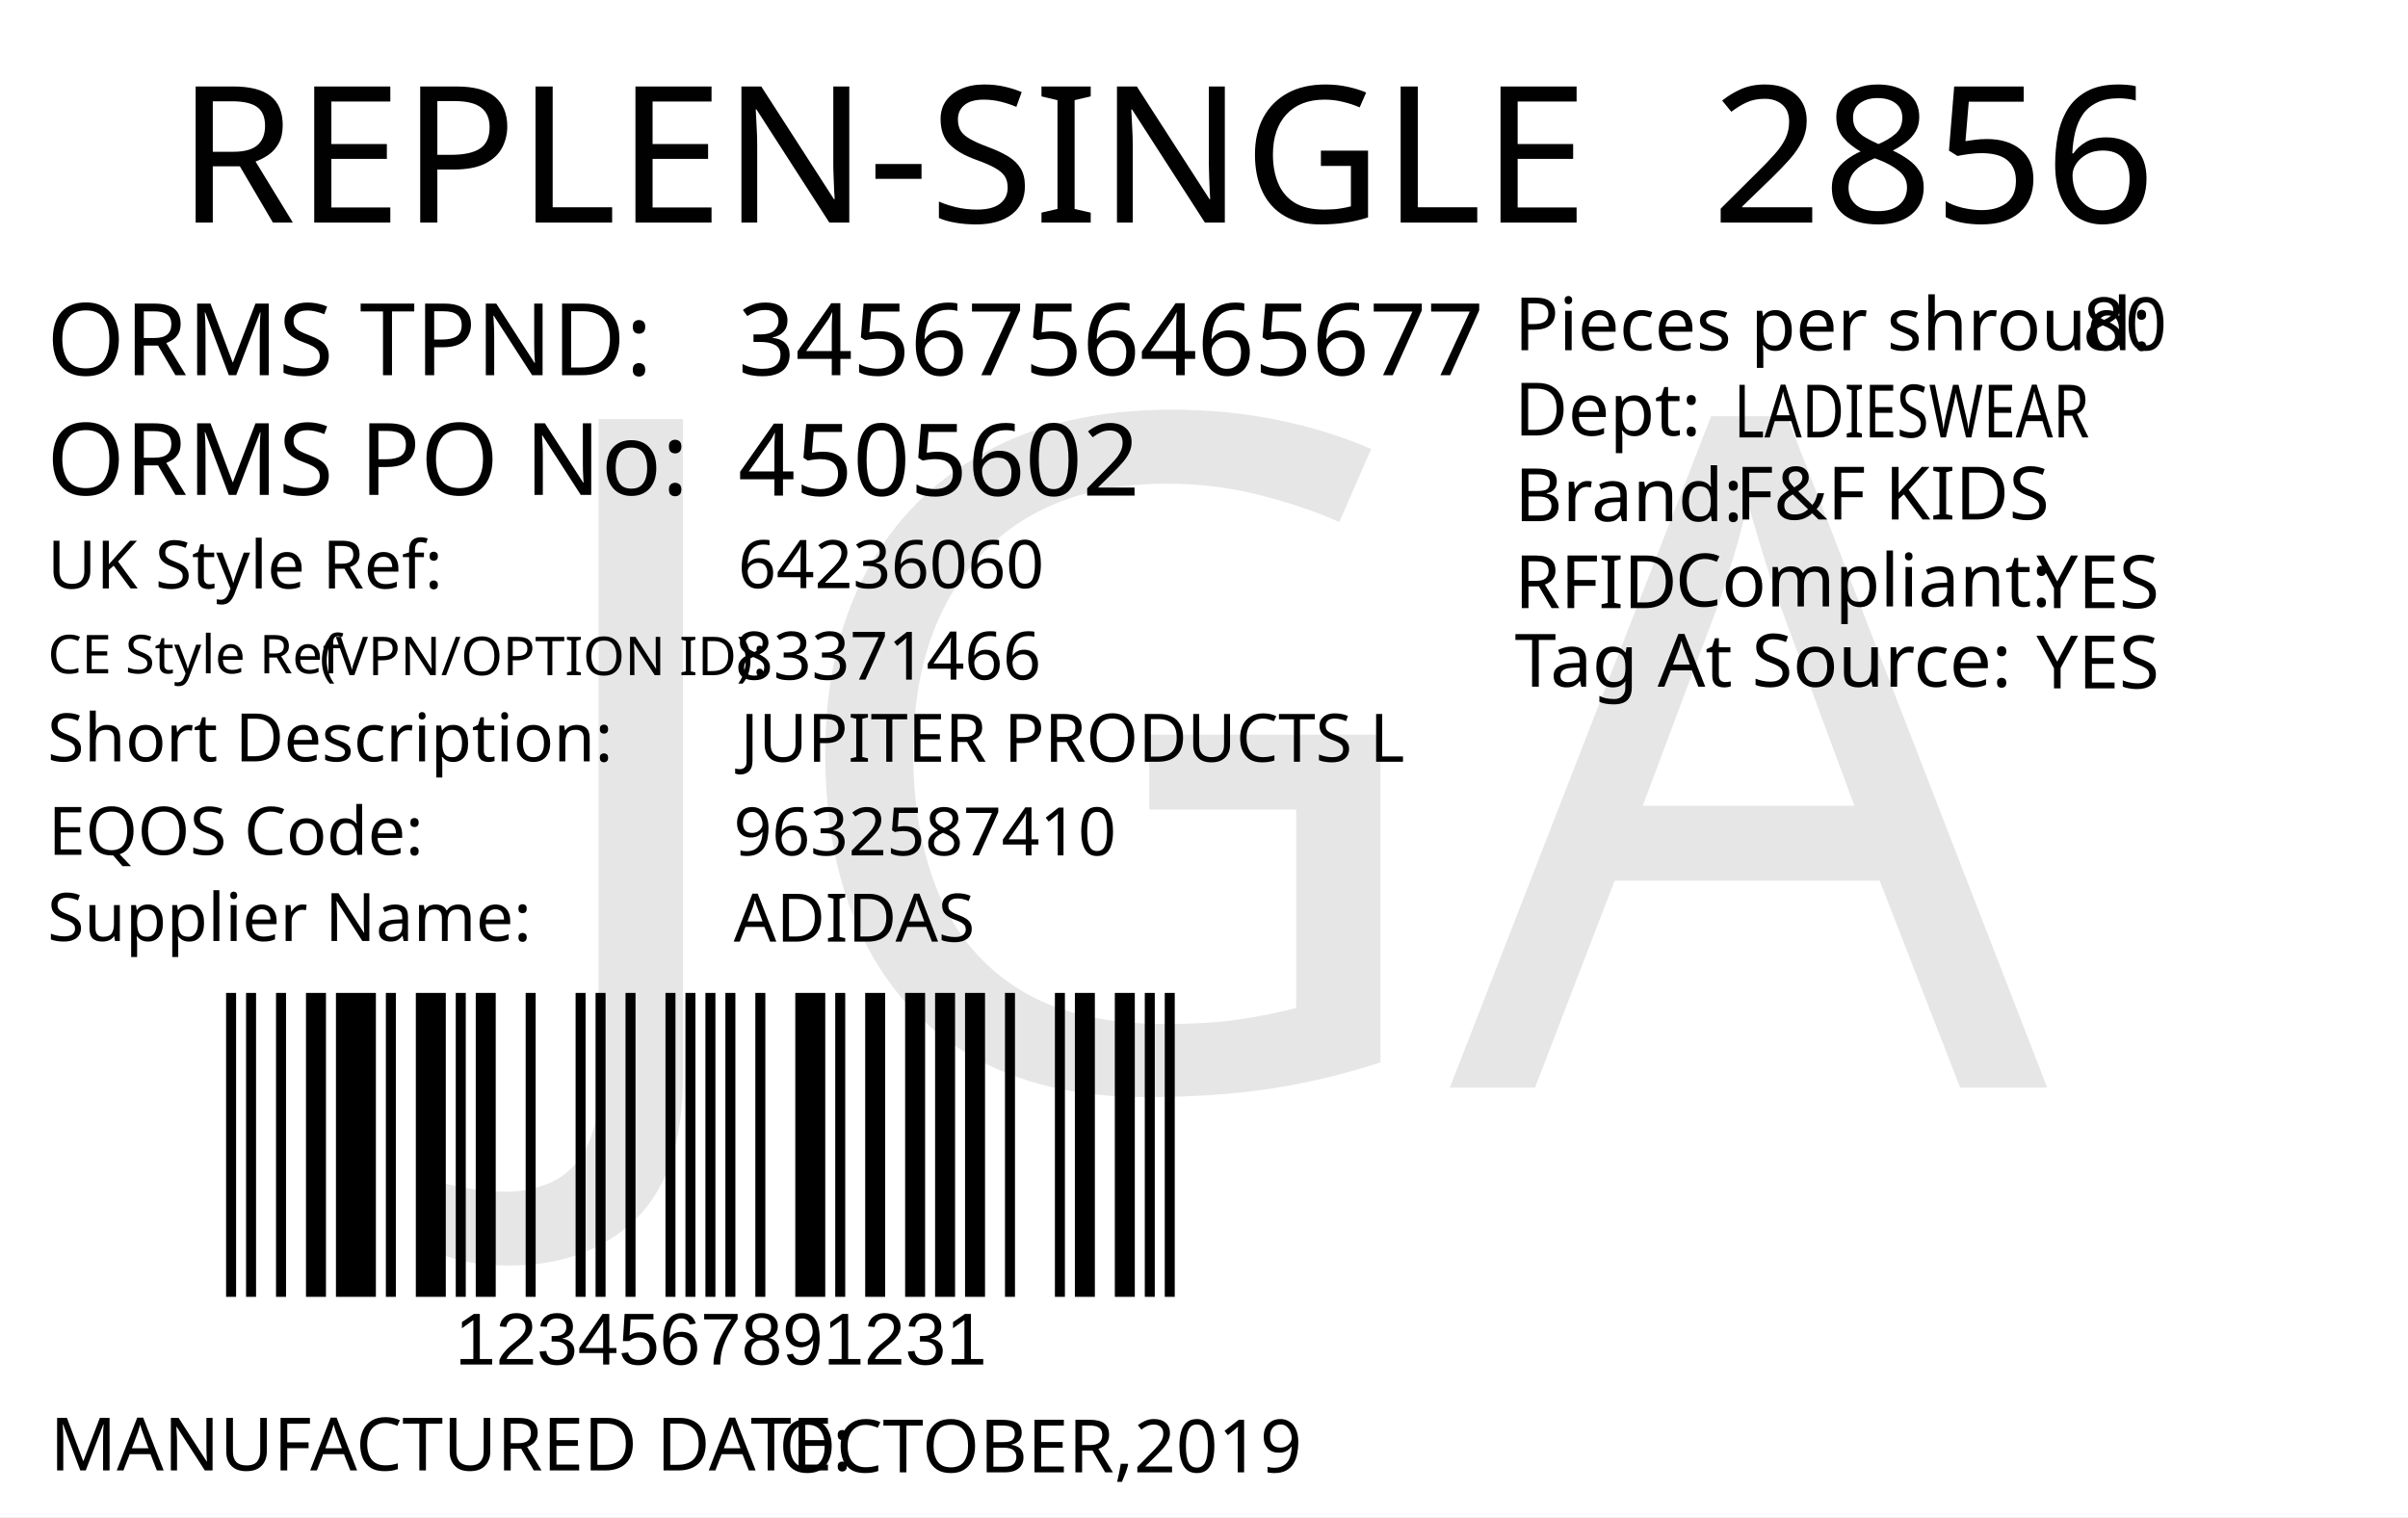
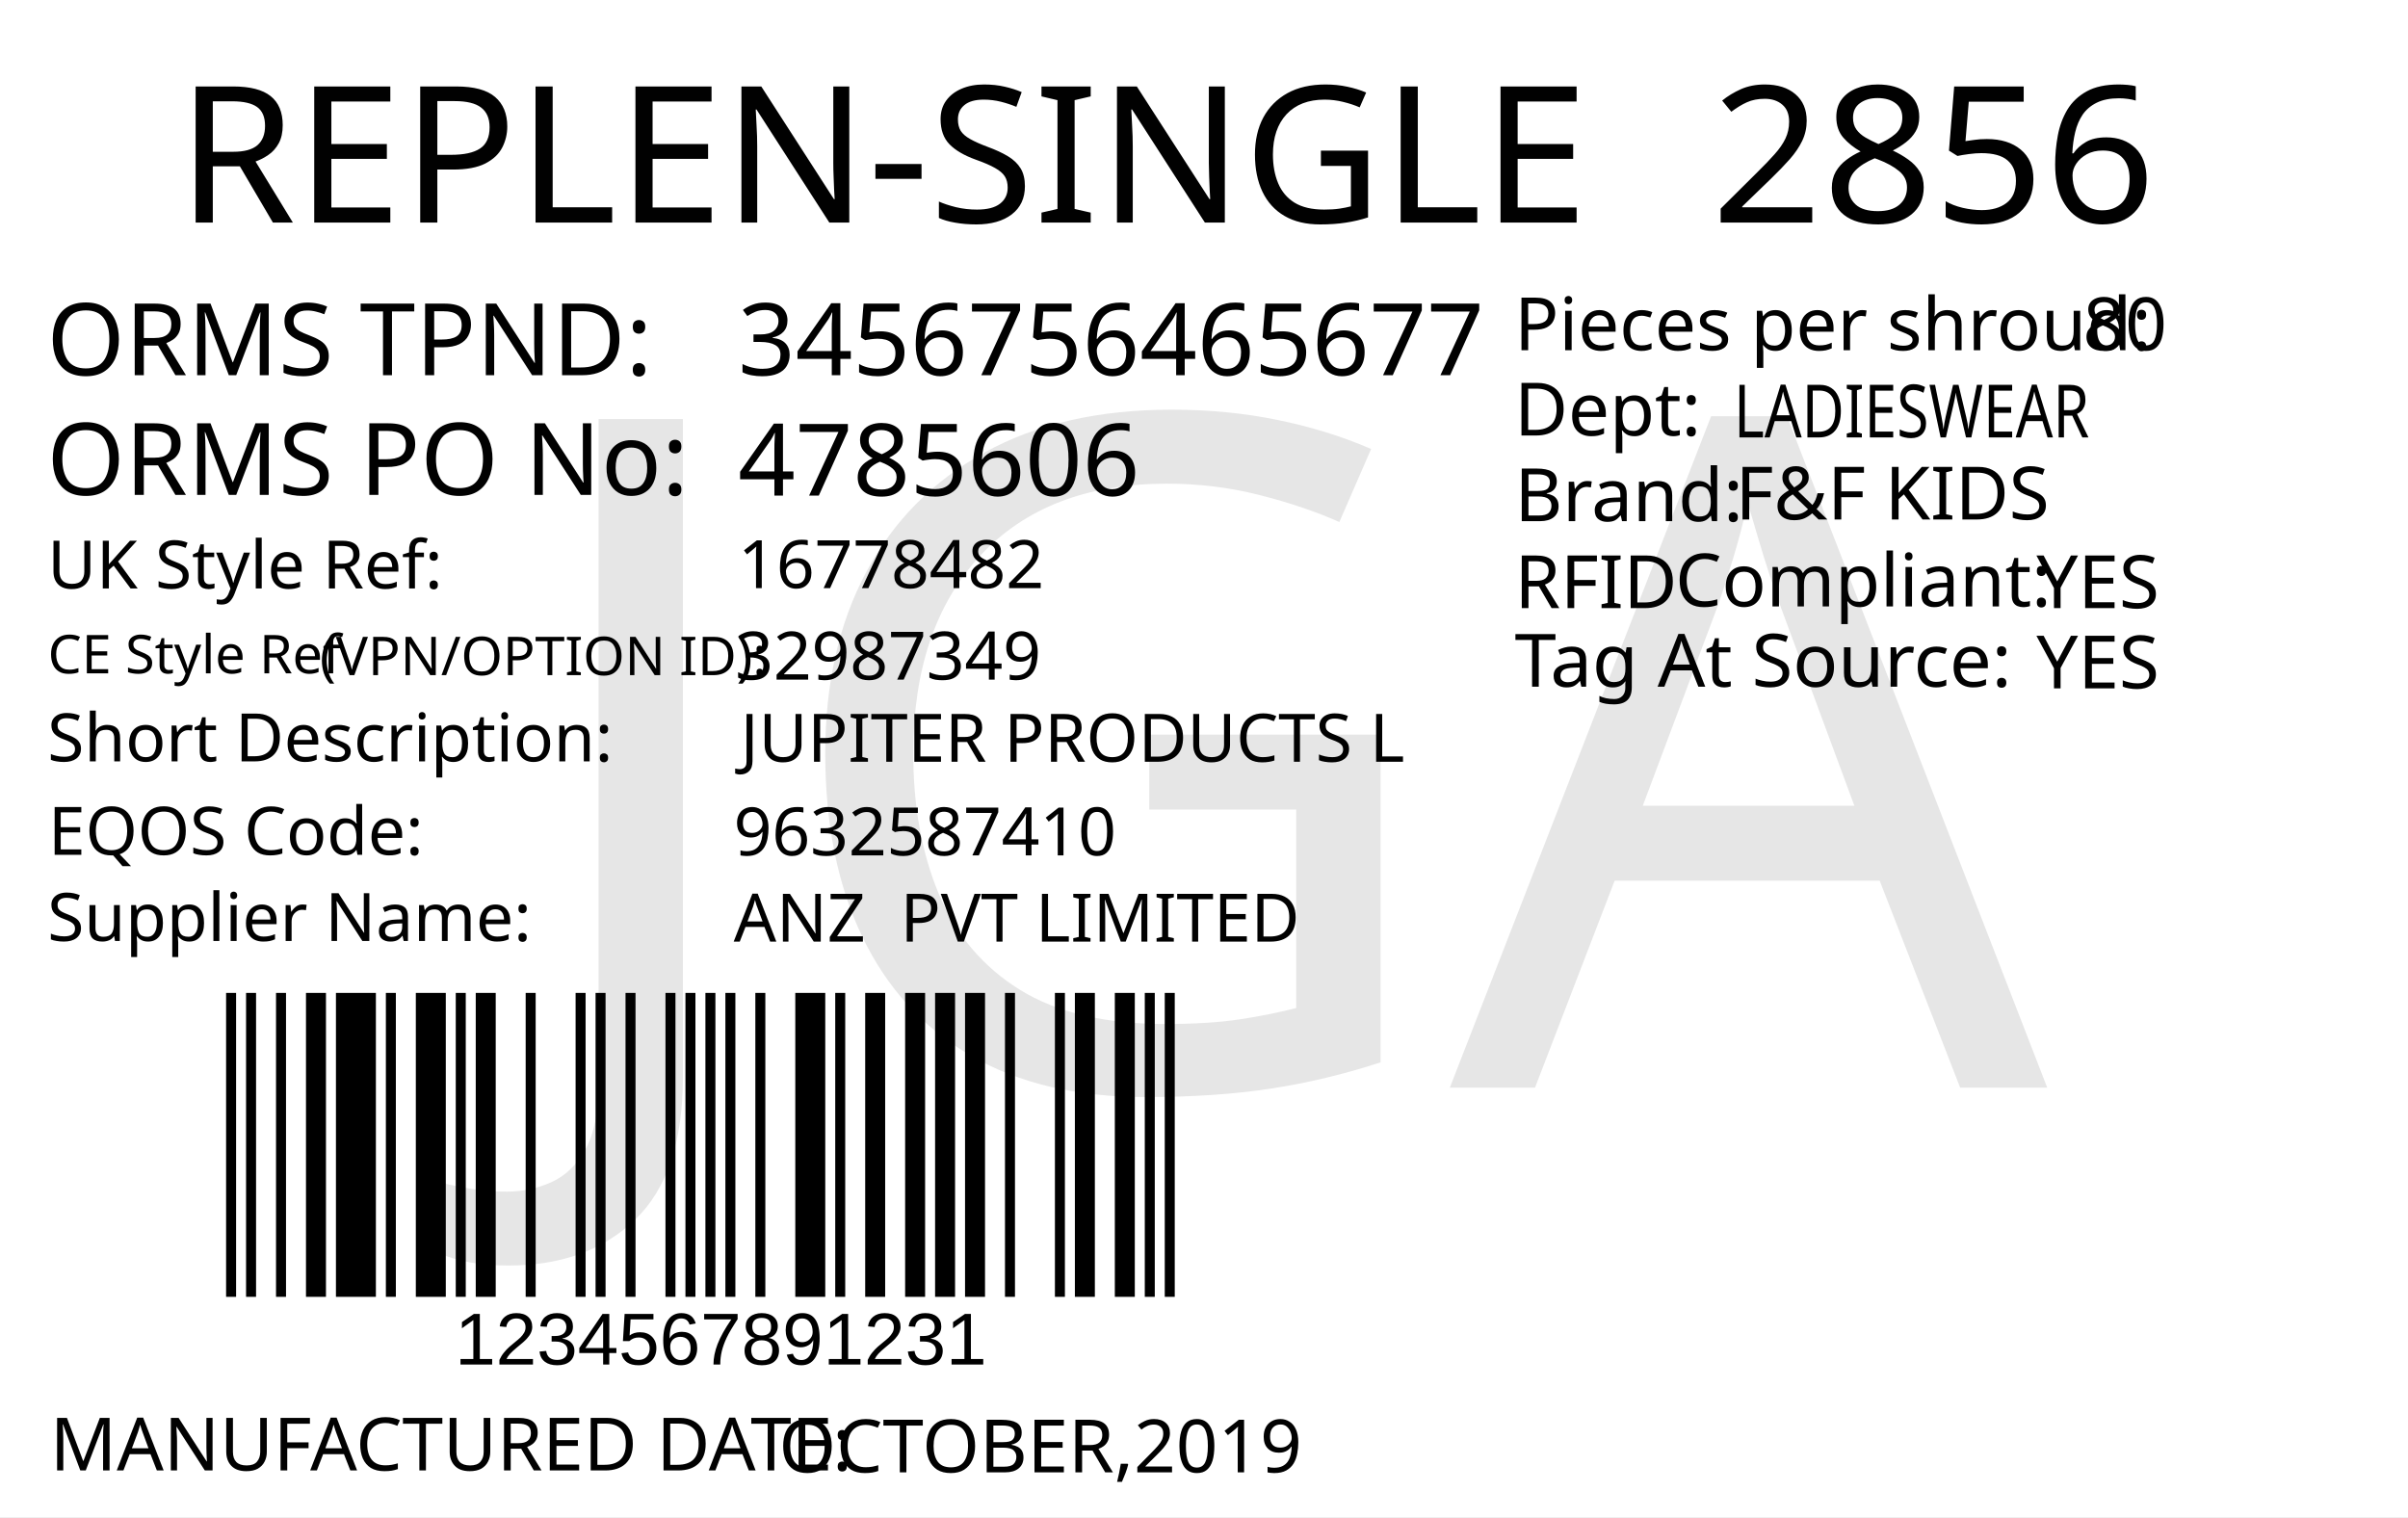
<svg xmlns="http://www.w3.org/2000/svg" version="1.1" id="Layer_1" x="0px" y="0px" viewBox="0 0 360 226.8" style="enable-background:new 0 0 360 226.8;" xml:space="preserve">
  <g>
    <rect y="0" style="fill:#FFFFFF;" width="360" height="226.8" />
  </g>
  <text transform="matrix(1 0 0 1 26.4852 33.2706)" style="fill:#010101; font-family:'FranklinGothicBT-RomanCondensed', FrankGoth Cn BT; font-size:28.5px;">REPLEN-SINGLE</text>
  <text id="season_code" transform="matrix(1.0186 0 0 1 255.8428 33.2707)" style="fill:#010101; font-family:'FranklinGothicBT-RomanCondensed', FrankGoth Cn BT; font-size:28.5px;">2856</text>
  <text transform="matrix(1 0 0 1 6.9747 56.0928)" style="fill:#010101; font-family:'FranklinGothicBT-RomanCondensed', FrankGoth Cn BT; font-size:15px;">ORMS TPND: </text>
  <text transform="matrix(1 0 0 1 6.9747 73.9904)" style="fill:#010101; font-family:'FranklinGothicBT-RomanCondensed', FrankGoth Cn BT; font-size:15px;">ORMS PO No: </text>
  <text id="tpnd" transform="matrix(1 0 0 1 110.3365 56.0928)" style="fill:#010101; font-family:'FranklinGothicBT-RomanCondensed', FrankGoth Cn BT; font-size:15px;">3456756465677</text>
-   <text id="po_number" transform="matrix(1 0 0 1 110.3365 74.0928)" style="fill:#010101; font-family:'FranklinGothicBT-RomanCondensed', FrankGoth Cn BT; font-size:15px;">4505602</text>
+   <text id="po_number" transform="matrix(1 0 0 1 110.3365 74.0928)" style="fill:#010101; font-family:'FranklinGothicBT-RomanCondensed', FrankGoth Cn BT; font-size:15px;">4785606</text>
  <g width="391" height="178" transform="matrix(0.3625 0 0 0.2548 30 123.001)" id="barcode">
    <svg id="ean-13" width="412.25px" height="378.02px" x="0px" y="0px" viewBox="0 0 393 190" version="1.1" font-size="50px" font-family="frankgothcnbt" style="transform: translate(0px, 0px);">
      <rect x="0" y="0" width="393" height="190" style="fill:#ffffff;" />
      <g transform="translate(10, 10)" style="fill:#000000;">
        <rect x="0" y="0" width="3.926" height="170" />
        <rect x="7.852" y="0" width="3.926" height="170" />
        <rect x="19.63" y="0" width="3.926" height="170" />
        <rect x="31.408" y="0" width="7.852" height="170" />
        <rect x="43.186" y="0" width="15.704" height="170" />
        <rect x="62.816" y="0" width="3.926" height="170" />
        <rect x="74.594" y="0" width="11.778" height="170" />
        <rect x="90.298" y="0" width="3.926" height="170" />
        <rect x="98.15" y="0" width="7.852" height="170" />
        <rect x="117.78" y="0" width="3.926" height="170" />
        <rect x="137.41" y="0" width="3.926" height="170" />
        <rect x="145.262" y="0" width="3.926" height="170" />
        <rect x="157.04" y="0" width="3.926" height="170" />
        <rect x="172.744" y="0" width="3.926" height="170" />
        <rect x="180.596" y="0" width="3.926" height="170" />
        <rect x="188.448" y="0" width="3.926" height="170" />
        <rect x="196.3" y="0" width="3.926" height="170" />
        <rect x="208.078" y="0" width="3.926" height="170" />
        <rect x="223.782" y="0" width="11.778" height="170" />
        <rect x="239.486" y="0" width="3.926" height="170" />
        <rect x="251.264" y="0" width="7.852" height="170" />
        <rect x="266.968" y="0" width="7.852" height="170" />
        <rect x="278.746" y="0" width="7.852" height="170" />
        <rect x="290.524" y="0" width="7.852" height="170" />
        <rect x="306.228" y="0" width="3.926" height="170" />
        <rect x="325.858" y="0" width="3.926" height="170" />
        <rect x="333.71" y="0" width="7.852" height="170" />
        <rect x="349.414" y="0" width="7.852" height="170" />
        <rect x="361.192" y="0" width="3.926" height="170" />
        <rect x="369.044" y="0" width="3.926" height="170" />
      </g>
    </svg>
  </g>
  <text transform="matrix(1 0 0 1 68 204)" style="font-family:Myriad, Myriad Roman, Arial, sans-serif; font-size:11px;" id="barcode_number">1234567891231</text>
  <text transform="matrix(1 0 0 1 226.4016 52.357)" style="fill:#010101; font-family:'FranklinGothicBT-RomanCondensed', FrankGoth Cn BT; font-size:11px;">Pieces per shroud: </text>
  <text transform="matrix(1 0 0 1 311.402 52.357)" style="fill:#010101; font-family:'FranklinGothicBT-RomanCondensed', FrankGoth Cn BT; font-size:11px;" id="unit_per_case">80</text>
  <text transform="matrix(1 0 0 1 226.4016 65.1075)" style="fill:#010101; font-family:'FranklinGothicBT-RomanCondensed', FrankGoth Cn BT; font-size:11px;">Dept: </text>
  <text transform="matrix(0.7943 0 0 1 259.2061 65.3951)" style="font-family:'FranklinGothicBT-RomanCondensed', FrankGoth Cn BT; font-size:11px;" id="department">LADIESWEAR</text>
  <text transform="matrix(1 0 0 1 226.4451 77.9129)" style="fill:#010101; font-family:'FranklinGothicBT-RomanCondensed', FrankGoth Cn BT; font-size:11px;">Brand: </text>
  <text id="brand" transform="matrix(1 0 0 1 259.4501 77.663)" style="font-family:'FranklinGothicBT-RomanCondensed', FrankGoth Cn BT; font-size:11px;">F&amp;F KIDS</text>
  <text id="rfid" transform="matrix(1 0 0 1 304.4501 90.9124)" style="fill:#010101; font-family:'FranklinGothicBT-RomanCondensed', FrankGoth Cn BT; font-size:11px;">YES</text>
  <text transform="matrix(1 0 0 1 226.4456 90.9126)" style="fill:#010101; font-family:'FranklinGothicBT-RomanCondensed', FrankGoth Cn BT; font-size:11px;">RFID </text>
  <text transform="matrix(1 0 0 1 250.444 90.6628)" style="fill:#010101; font-family:'FranklinGothicBT-RomanCondensed', FrankGoth Cn BT; font-size:11px;">Compliant:</text>
  <text id="tag_at_source" transform="matrix(1 0 0 1 304.451 102.9129)" style="fill:#010101; font-family:'FranklinGothicBT-RomanCondensed', FrankGoth Cn BT; font-size:11px;">YES</text>
  <text transform="matrix(1.0159 0 0 1 226.4464 102.6622)" style="fill:#010101; font-family:'FranklinGothicBT-RomanCondensed', FrankGoth Cn BT; font-size:11px;">Tag At Source:</text>
  <text transform="matrix(1 0 0 1 7.4747 219.8346)" style="fill:#010101; font-family:'FranklinGothicBT-RomanCondensed', FrankGoth Cn BT; font-size:11px;">MANUFACTURED DATE: </text>
  <text transform="matrix(1 0 0 1 116.4167 220.118)" style="fill:#010101; font-family:'FranklinGothicBT-RomanCondensed', FrankGoth Cn BT; font-size:11px;" id="manufactured_date">OCTOBER,2019</text>
  <text transform="matrix(1 0 0 1 7.0916 87.9775)" style="fill:#010101; font-family:'FranklinGothicBT-RomanCondensed', FrankGoth Cn BT; font-size:10px;">UK Style Ref:</text>
  <text transform="matrix(1 0 0 1 60.5916 87.9775)" style="fill:#010101; font-family:'FranklinGothicBT-RomanCondensed', FrankGoth Cn BT; font-size:10px; letter-spacing:43;"> </text>
  <text transform="matrix(1 0 0 1 106.3916 87.9775)" style="fill:#010101; font-family:'FranklinGothicBT-RomanCondensed', FrankGoth Cn BT; font-size:10px;"> </text>
  <text transform="matrix(1 0 0 1 47.8128 100.9361)" style="font-family:'FranklinGothicBT-RomanCondensed', FrankGoth Cn BT; font-size:8px;">(VPN/OPTION ID): </text>
  <text transform="matrix(1 0 0 1 7.1485 100.6665)" style="font-family:'FranklinGothicBT-RomanCondensed', FrankGoth Cn BT; font-size:8px;">CE Style Ref</text>
  <text transform="matrix(1 0 0 1 7.0916 113.8261)" style="fill:#010101; font-family:'FranklinGothicBT-RomanCondensed', FrankGoth Cn BT; font-size:10px;">Short Description:</text>
  <text transform="matrix(1 0 0 1 81.3916 113.8261)" style="fill:#010101; font-family:'FranklinGothicBT-RomanCondensed', FrankGoth Cn BT; font-size:10px; letter-spacing:5;"> </text>
  <text transform="matrix(1 0 0 1 90.1916 113.8261)" style="fill:#010101; font-family:'FranklinGothicBT-RomanCondensed', FrankGoth Cn BT; font-size:10px;"> </text>
  <text transform="matrix(1 0 0 1 7.2048 127.7902)" style="fill:#010101; font-family:'FranklinGothicBT-RomanCondensed', FrankGoth Cn BT; font-size:10px;">EQOS Code:</text>
  <text transform="matrix(1 0 0 1 56.0048 127.7902)" style="fill:#010101; font-family:'FranklinGothicBT-RomanCondensed', FrankGoth Cn BT; font-size:10px; letter-spacing:21;"> </text>
  <text transform="matrix(1 0 0 1 79.8048 127.7902)" style="fill:#010101; font-family:'FranklinGothicBT-RomanCondensed', FrankGoth Cn BT; font-size:10px;"> </text>
  <text transform="matrix(1 0 0 1 7.0916 140.6742)" style="fill:#010101; font-family:'FranklinGothicBT-RomanCondensed', FrankGoth Cn BT; font-size:10px;">Supplier Name:</text>
  <text transform="matrix(1 0 0 1 68.9916 140.6742)" style="fill:#010101; font-family:'FranklinGothicBT-RomanCondensed', FrankGoth Cn BT; font-size:10px; letter-spacing:18;"> </text>
  <text transform="matrix(1 0 0 1 89.9916 140.6742)" style="fill:#010101; font-family:'FranklinGothicBT-RomanCondensed', FrankGoth Cn BT; font-size:10px;"> </text>
-   <text id="uk_style" transform="matrix(1 0 0 1 110.3395 87.9234)" style="fill:#010101; font-family:'FranklinGothicBT-RomanCondensed', FrankGoth Cn BT; font-size:10px;">64236060</text>
-   <text id="ce_style" transform="matrix(1 0 0 1 109.8977 101.6038)" style="fill:#010101; font-family:'FranklinGothicBT-RomanCondensed', FrankGoth Cn BT; font-size:10px;">83371466</text>
+   <text id="uk_style" transform="matrix(1 0 0 1 110.3395 87.9234)" style="fill:#010101; font-family:'FranklinGothicBT-RomanCondensed', FrankGoth Cn BT; font-size:10px;">16778482</text>
+   <text id="ce_style" transform="matrix(1 0 0 1 109.8977 101.6038)" style="fill:#010101; font-family:'FranklinGothicBT-RomanCondensed', FrankGoth Cn BT; font-size:10px;">32987349</text>
  <text id="eqos" transform="matrix(1 0 0 1 109.688 127.8837)" style="fill:#010101; font-family:'FranklinGothicBT-RomanCondensed', FrankGoth Cn BT; font-size:10px;">9632587410</text>
-   <text id="supplier" transform="matrix(1 0 0 1 109.688 140.7752)" style="fill:#010101; font-family:'FranklinGothicBT-RomanCondensed', FrankGoth Cn BT; font-size:10px;">ADIDAS</text>
+   <text id="supplier" transform="matrix(1 0 0 1 109.688 140.7752)" style="fill:#010101; font-family:'FranklinGothicBT-RomanCondensed', FrankGoth Cn BT; font-size:10px;">ANZ  PVT LIMITED</text>
  <text id="description" transform="matrix(1 0 0 1 110.6875 113.8827)" style="fill:#010101; font-family:'FranklinGothicBT-RomanCondensed', FrankGoth Cn BT; font-size:10px;">JUPITER PRODUCTS L</text>
  <text transform="matrix(1 0 0 1 76.6108 162.606)" style="font-family:'FranklinGothicBT-RomanCondensed', FrankGoth Cn BT; font-size:140px;opacity: 0.1;" id="watermark">JGA</text>
</svg>
